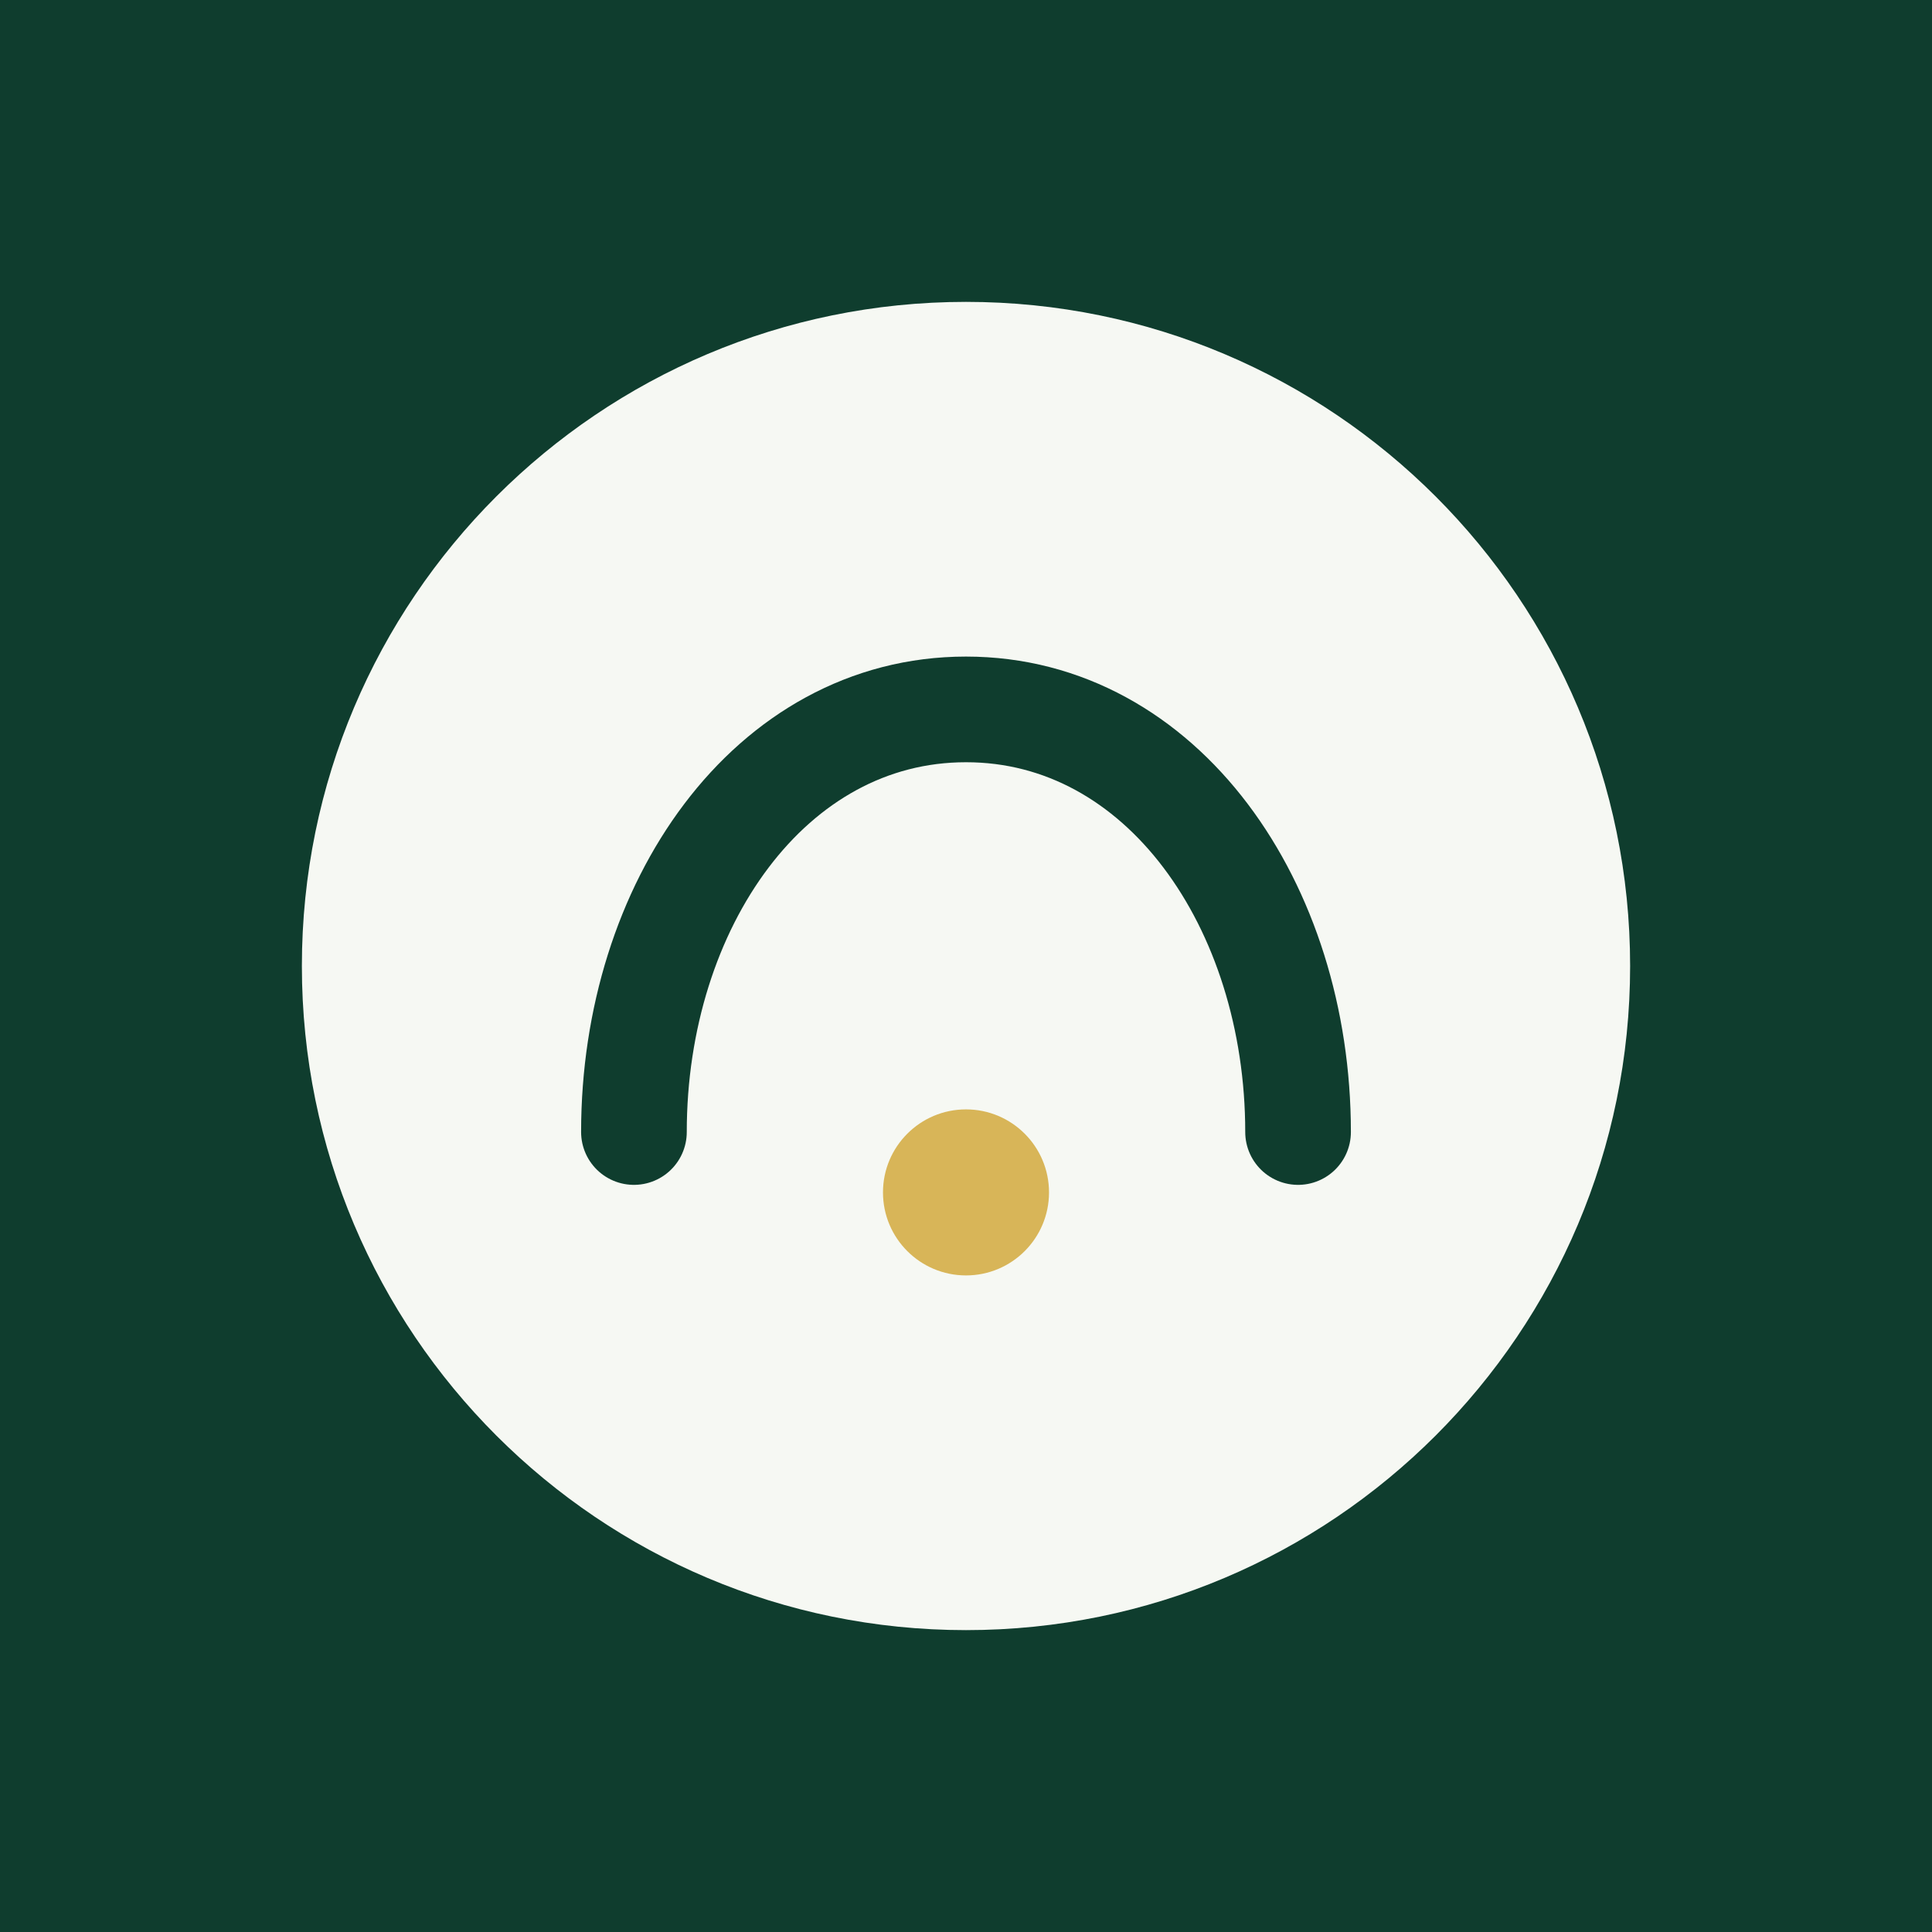
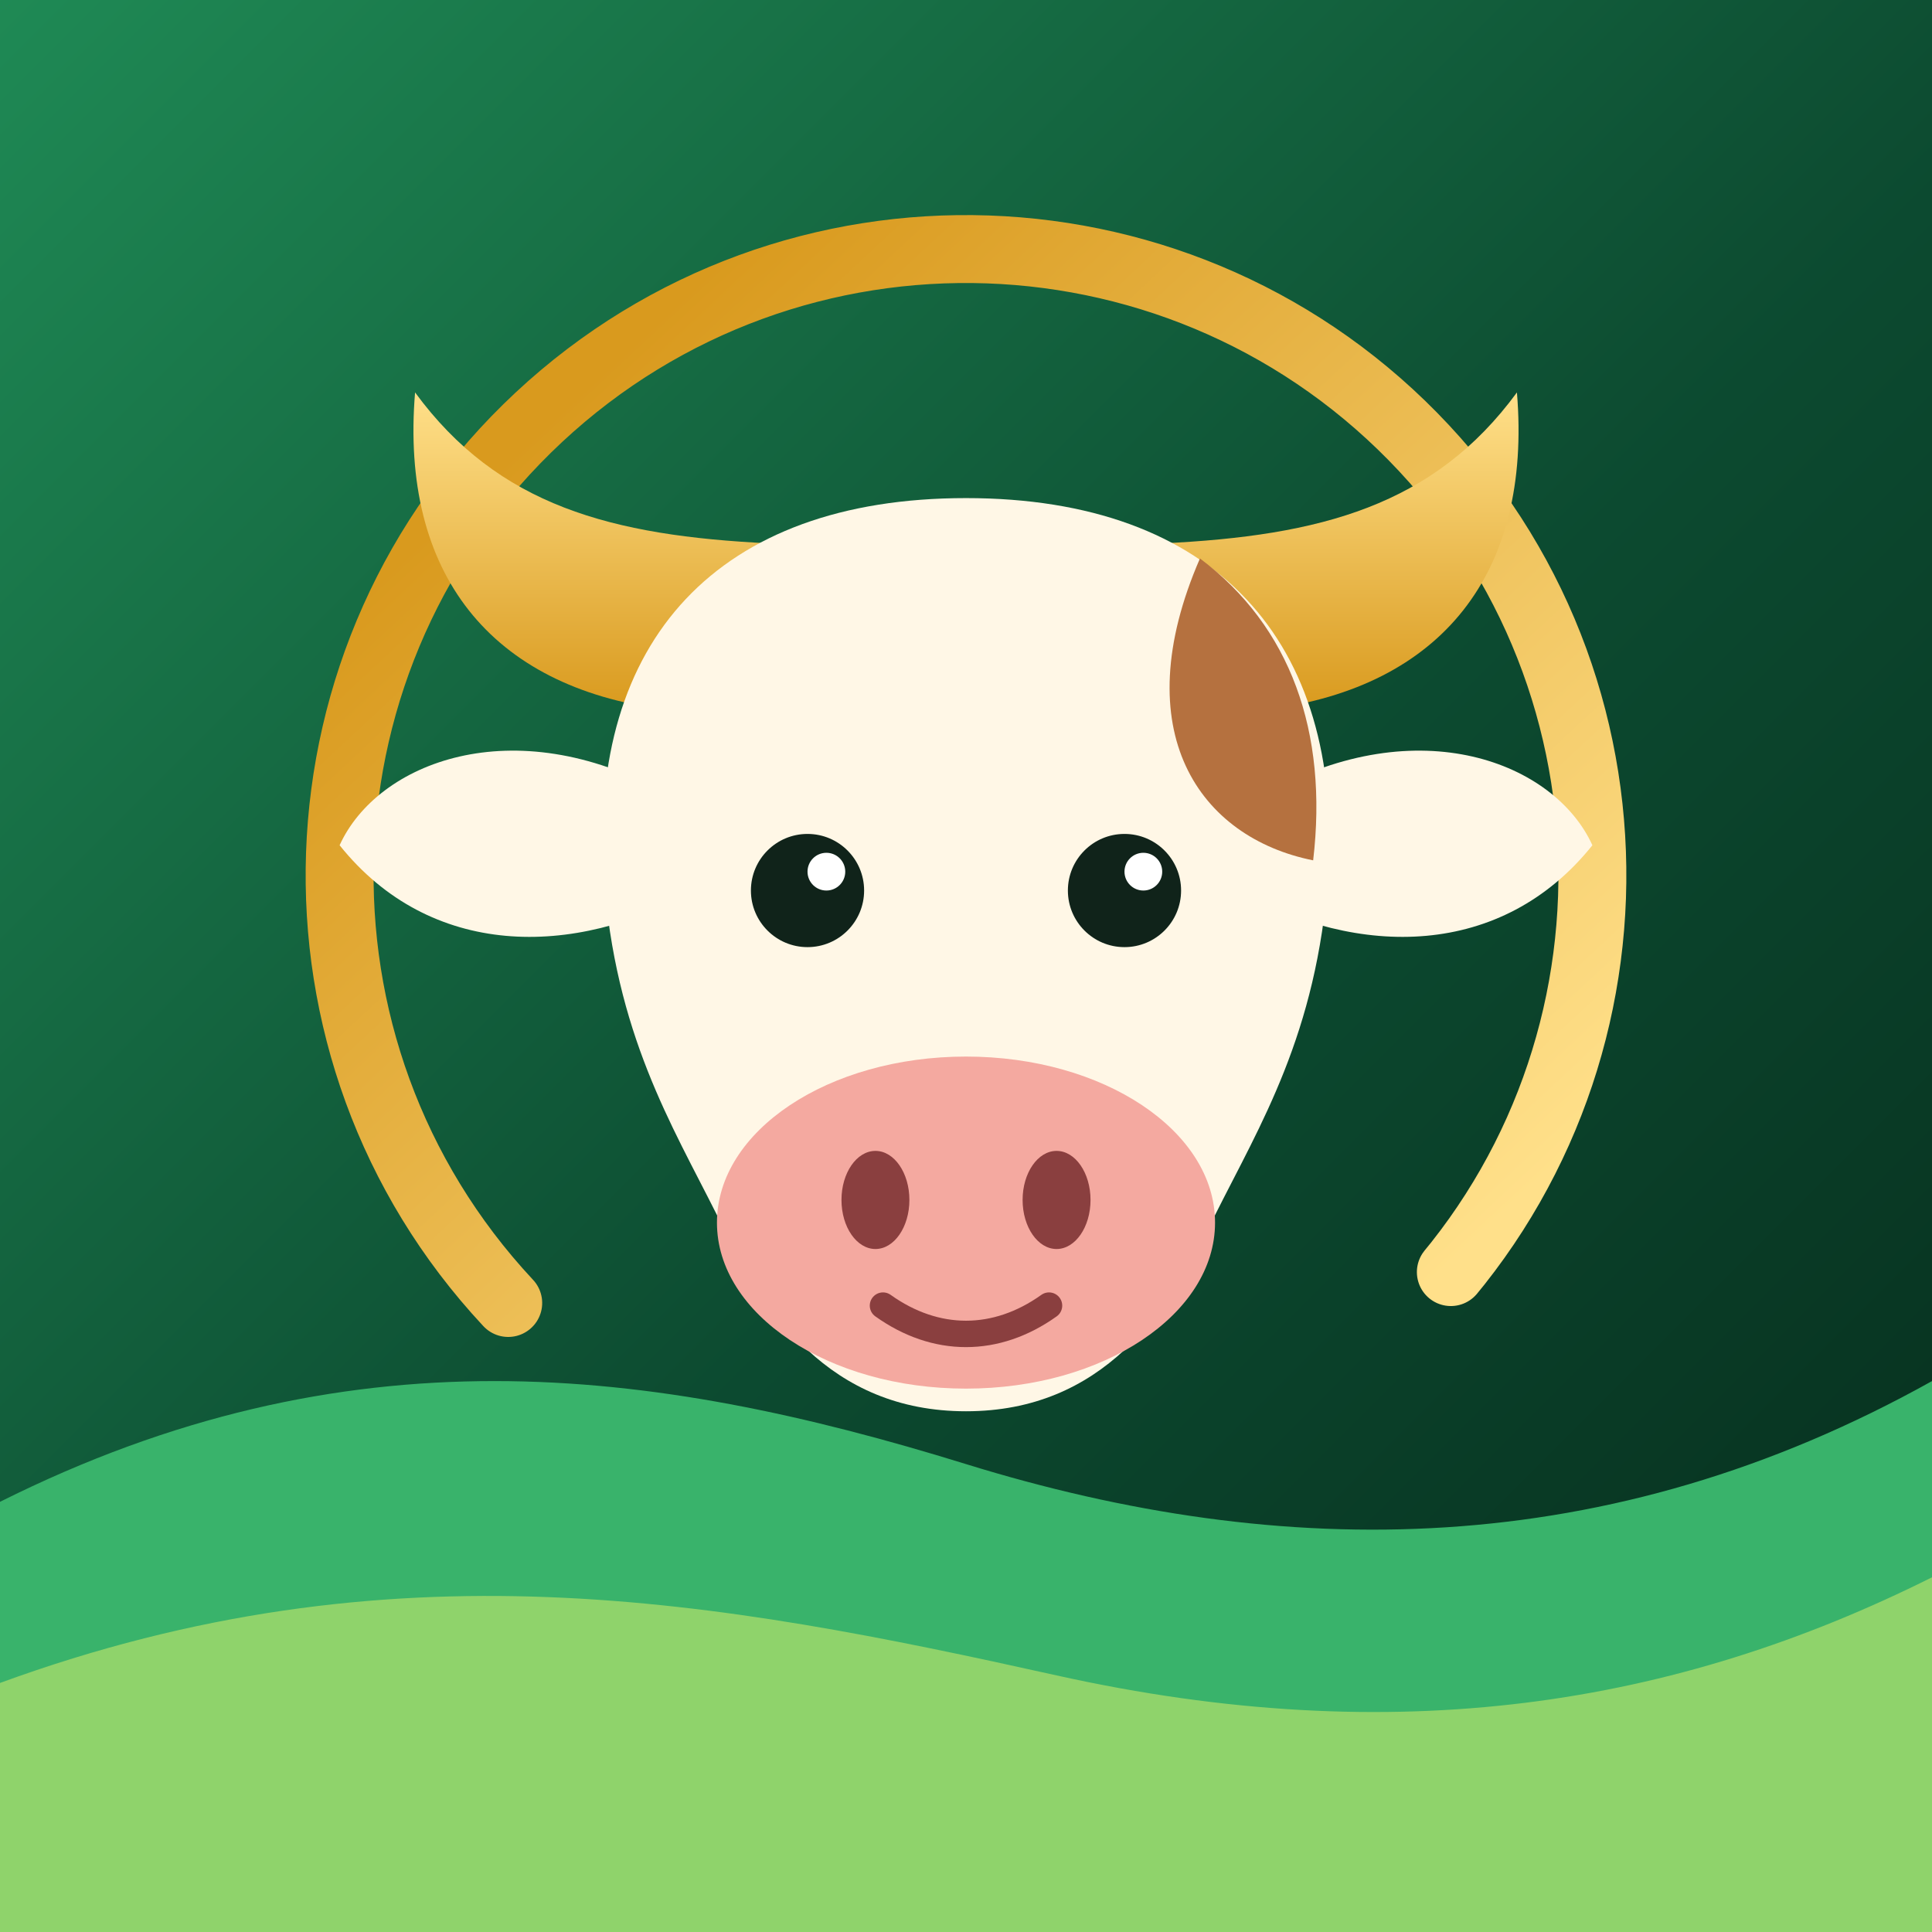
<svg xmlns="http://www.w3.org/2000/svg" viewBox="0 0 512 512">
-   <rect width="512" height="512" fill="#0F3D2E" />
-   <circle cx="256" cy="256" r="176" fill="#F6F8F3" />
-   <path d="M168 300c0-60 36-112 88-112s88 52 88 112" fill="none" stroke="#0F3D2E" stroke-width="28" stroke-linecap="round" />
-   <circle cx="256" cy="316" r="22" fill="#D8B558" />
+   <defs>
+     <linearGradient id="f" x1="0" y1="0" x2="1" y2="1">
+       <stop offset="0" stop-color="#1F8A55" />
+       <stop offset="0.55" stop-color="#0C4A30" />
+       <stop offset="1" stop-color="#062B1B" />
+     </linearGradient>
+     <linearGradient id="o" x1="0" y1="0" x2="0" y2="1">
+       <stop offset="0" stop-color="#FFE08A" />
+       <stop offset="1" stop-color="#D99A1E" />
+     </linearGradient>
+   </defs>
+   <rect width="512" height="512" fill="url(#f)" />
+   <circle cx="256" cy="232" r="166" fill="none" stroke="url(#o)" stroke-width="18" stroke-linecap="round" stroke-dasharray="760 283" transform="rotate(137 256 232)" />
+   <path d="M0 398C92 352 172 362 256 388s170 26 256-22v146H0Z" fill="#39B36B" />
+   <path d="M0 446c104-38 190-22 280-2s164 8 232-26v94H0Z" fill="#8FD36B" />
+   <path d="M176 188c-46-6-70-36-66-84 22 30 52 38 94 40Z" fill="url(#o)" />
+   <path d="M336 188c46-6 70-36 66-84-22 30-52 38-94 40Z" fill="url(#o)" />
+   <path d="M176 210c-40-22-76-8-86 14 24 30 62 30 94 12Z" fill="#FFF7E6" />
+   <path d="M336 210c40-22 76-8 86 14-24 30-62 30-94 12Z" fill="#FFF7E6" />
+   <path d="M256 132c-66 0-100 38-96 100 3 42 18 66 30 90 12 26 30 52 66 52s54-26 66-52c12-24 27-48 30-90 4-62-30-100-96-100Z" fill="#FFF7E6" />
+   <path d="M318 148c24 18 34 46 30 80-30-6-50-34-30-80Z" fill="#B5713F" />
+   <circle cx="214" cy="236" r="15" fill="#10231A" />
+   <circle cx="298" cy="236" r="15" fill="#10231A" />
+   <circle cx="219" cy="231" r="5" fill="#fff" />
+   <circle cx="303" cy="231" r="5" fill="#fff" />
+   <ellipse cx="256" cy="324" rx="66" ry="44" fill="#F4A9A0" />
+   <ellipse cx="232" cy="318" rx="9" ry="13" fill="#8A3F3F" />
+   <ellipse cx="280" cy="318" rx="9" ry="13" fill="#8A3F3F" />
+   <path d="M234 346c14 10 30 10 44 0" fill="none" stroke="#8A3F3F" stroke-width="7" stroke-linecap="round" />
</svg>
